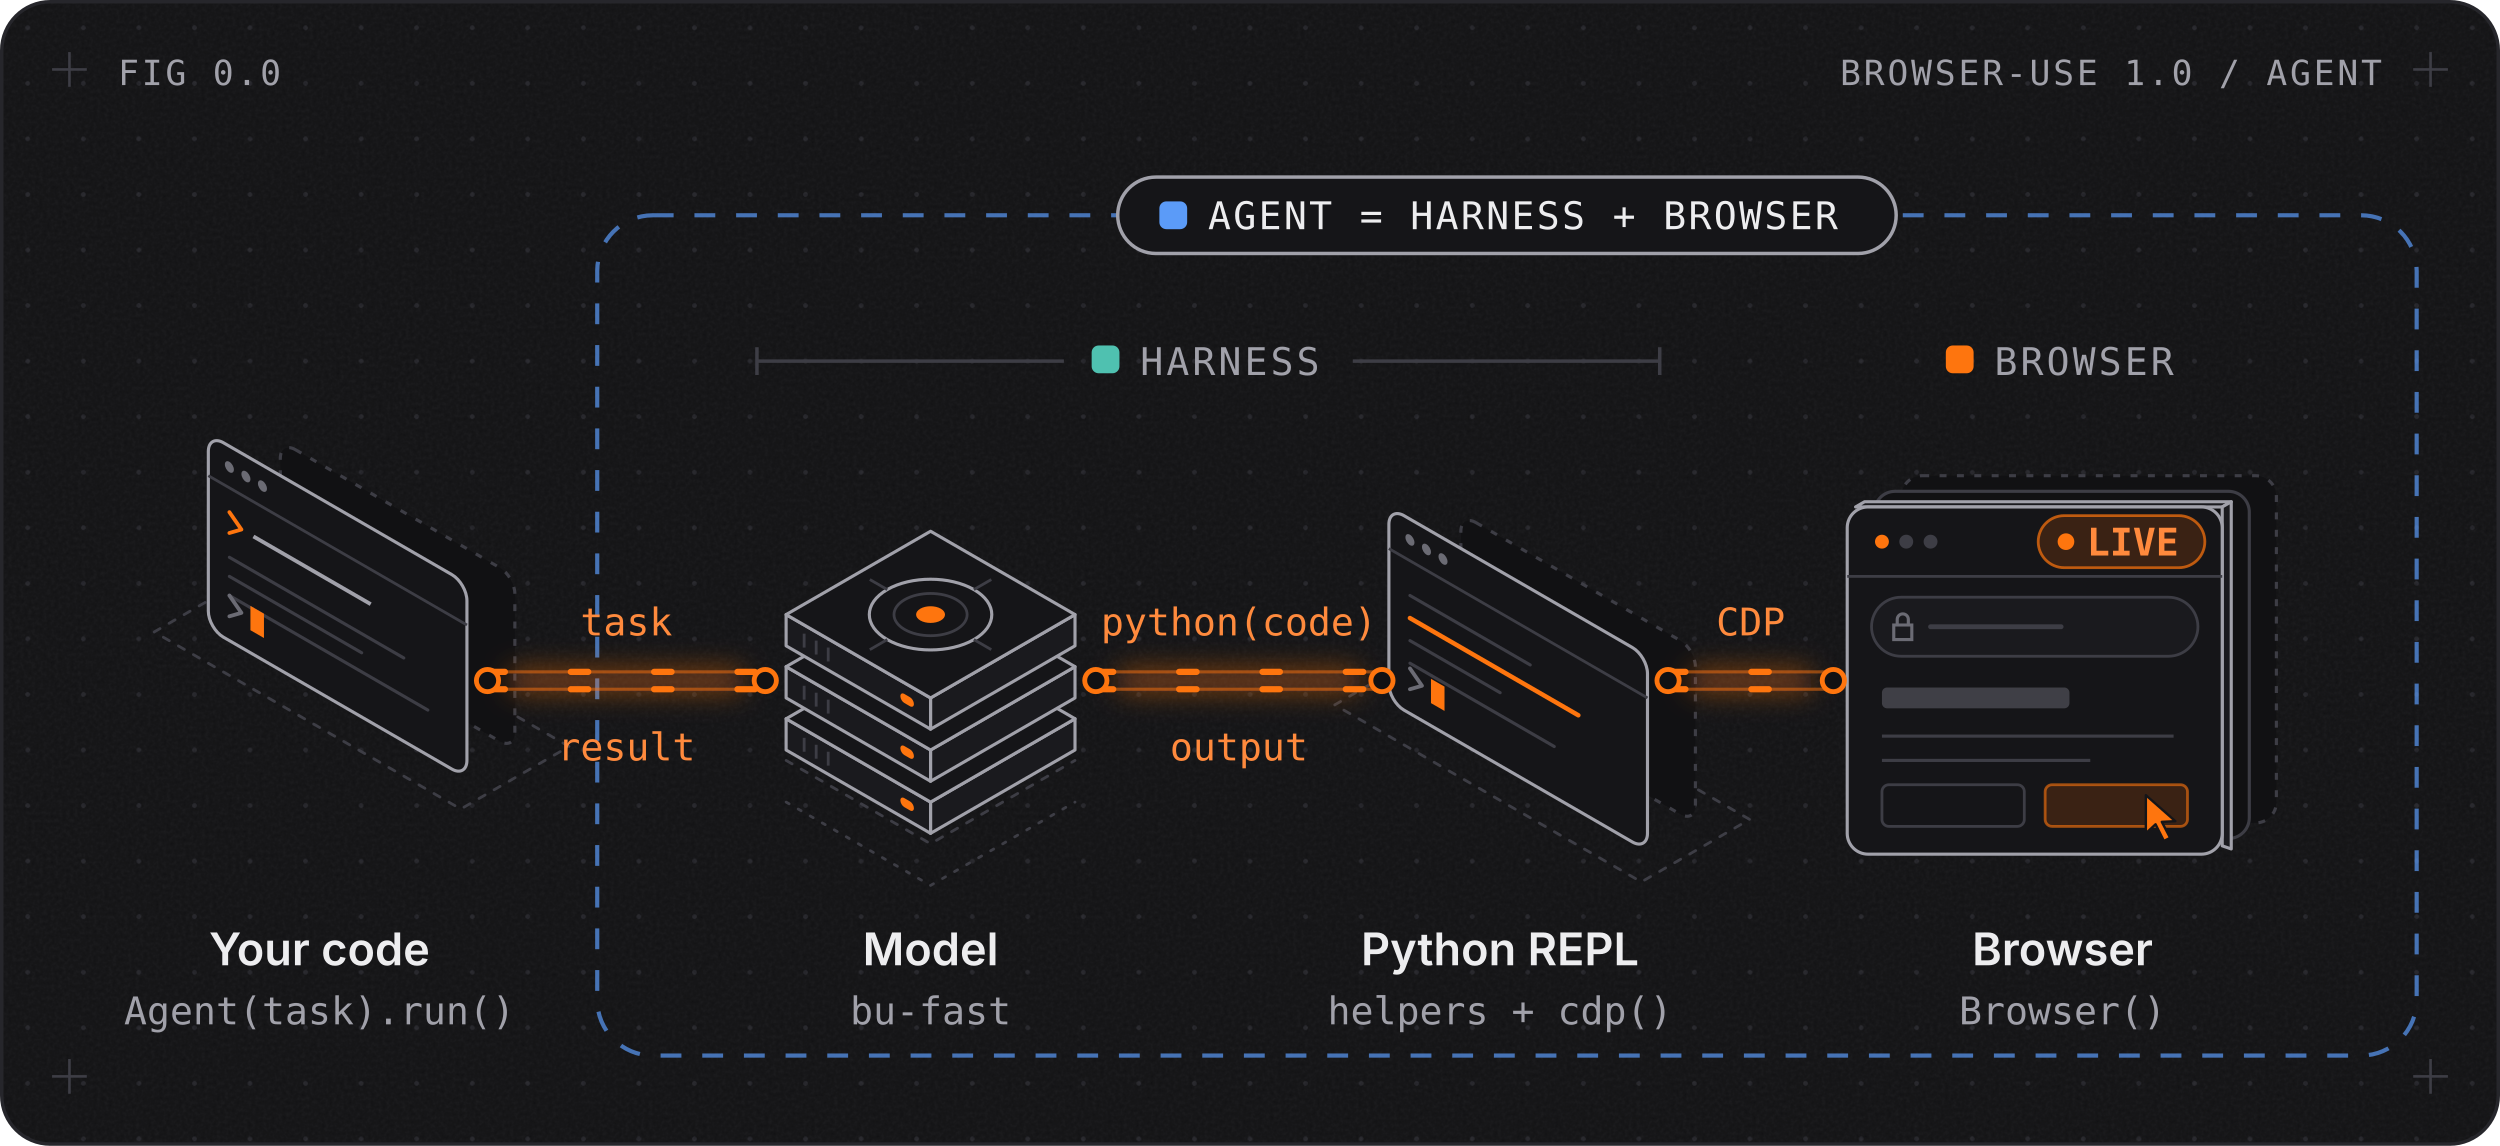
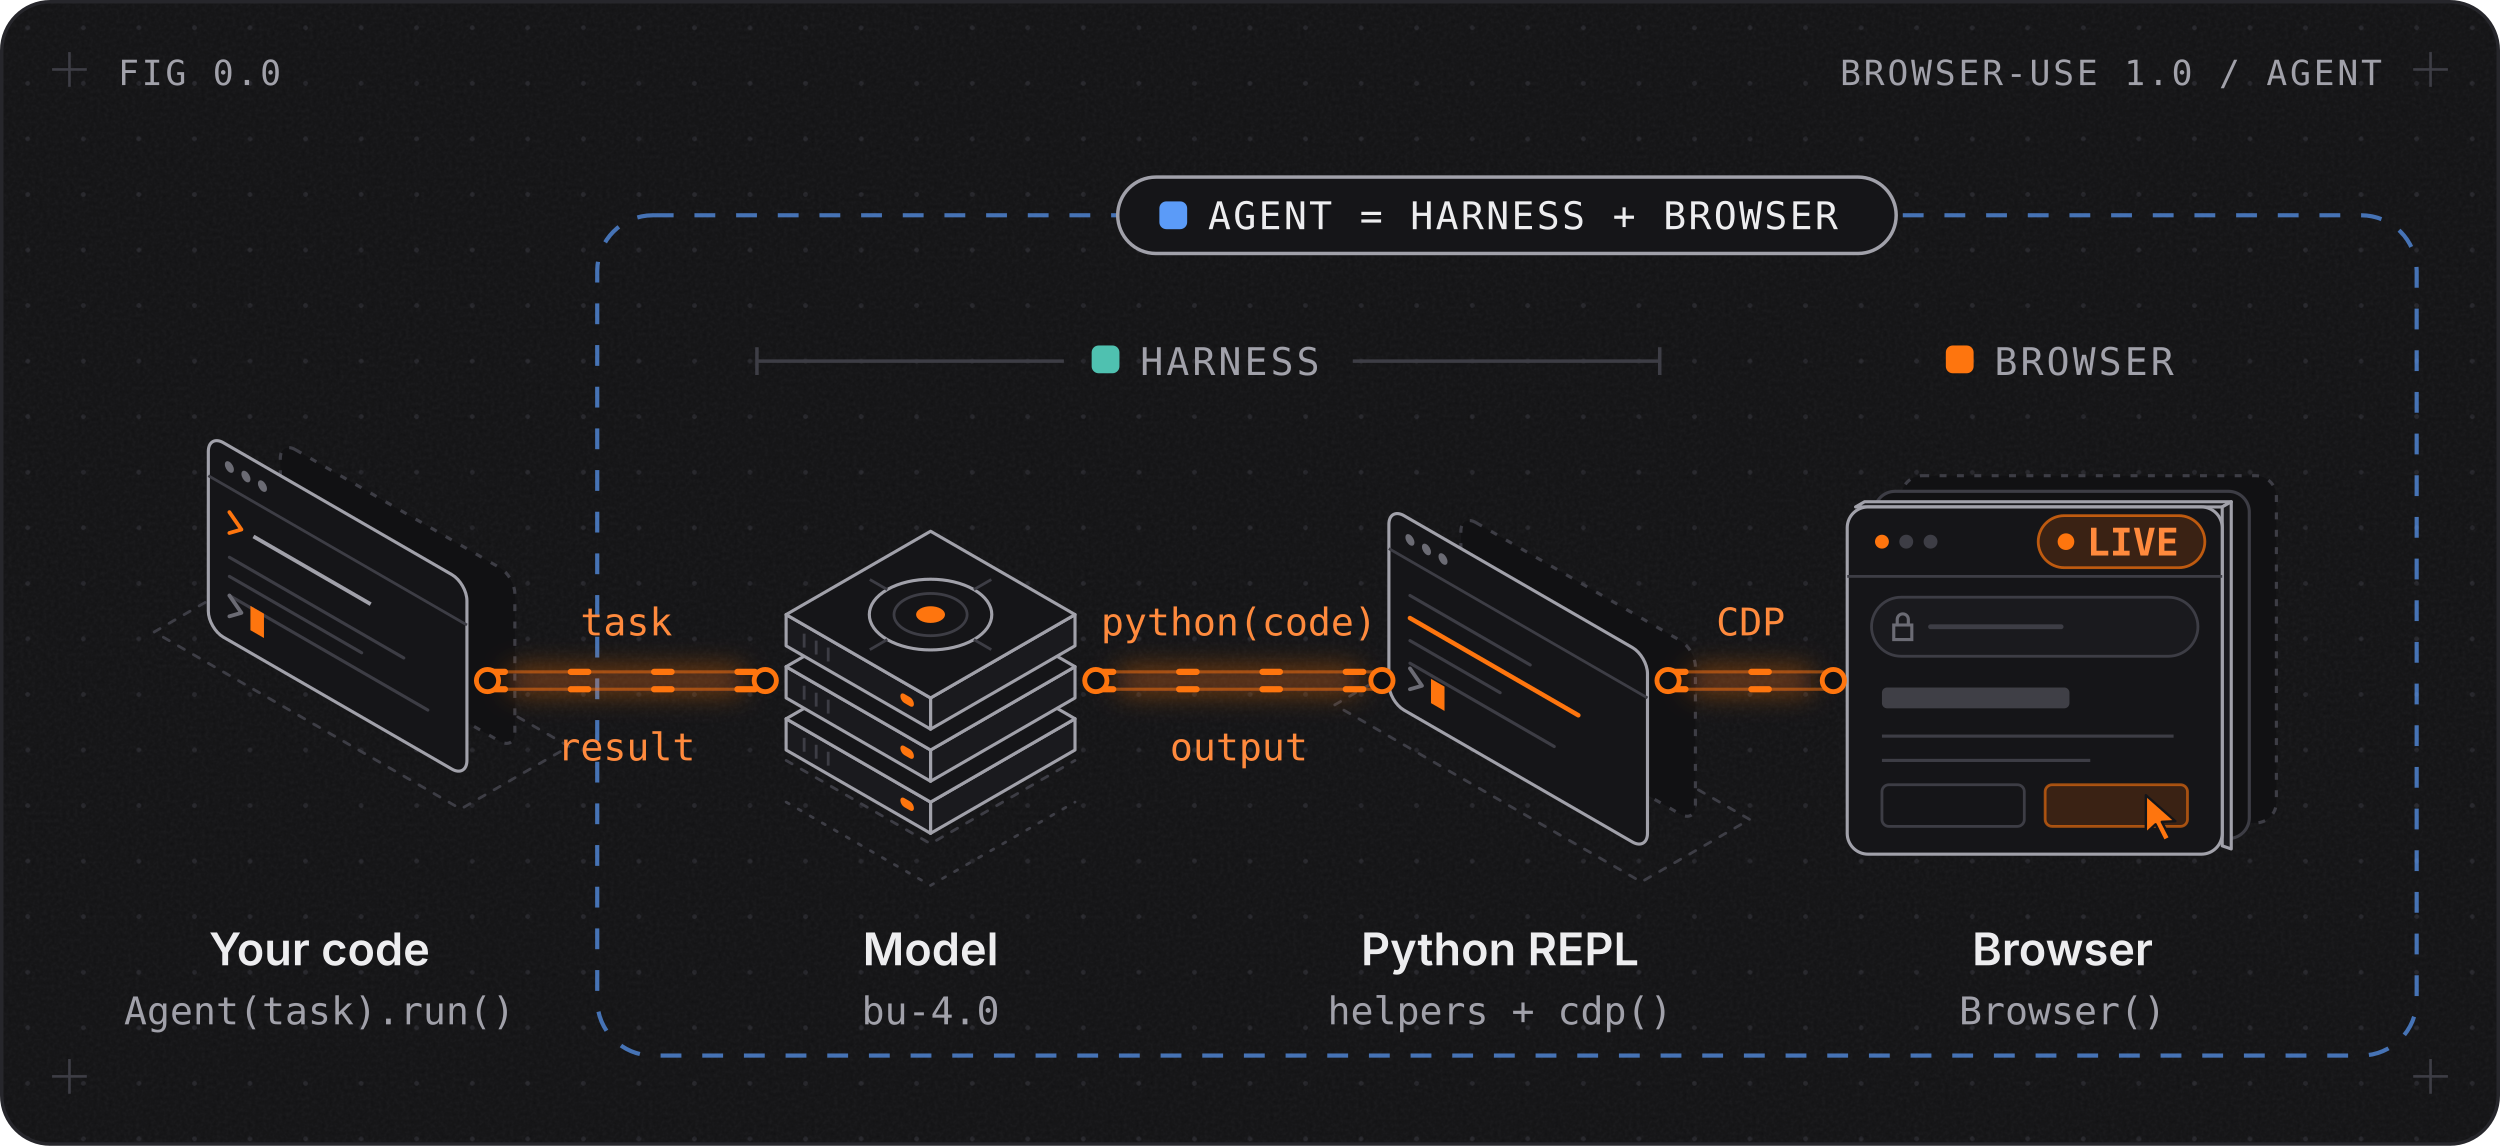
<svg xmlns="http://www.w3.org/2000/svg" viewBox="0 0 720 330" width="720" height="330" role="img" aria-labelledby="t d" fill="none">
  <style>.s{font-family:Geist, Inter, -apple-system, BlinkMacSystemFont, 'Segoe UI', Helvetica, Arial, sans-serif}.m{font-family:'Geist Mono', ui-monospace, SFMono-Regular, Menlo, monospace}text{font-kerning:normal}.m{font-variant-ligatures:none;font-feature-settings:'calt' 0}@keyframes fr{to{stroke-dashoffset:-24}}@keyframes fl{to{stroke-dashoffset:24}}@keyframes led{0%,100%{fill-opacity:1}50%{fill-opacity:.15}}@keyframes blink{0%,49%{fill-opacity:1}50%,100%{fill-opacity:0}}@keyframes live{0%,100%{fill-opacity:1}50%{fill-opacity:.25}}@media (prefers-reduced-motion:no-preference){.pkr{animation:fr 1s linear infinite}.pkl{animation:fl 1.5s linear infinite}.led{animation:led 2.4s ease-in-out infinite}.blink{animation:blink 1.1s steps(1) infinite}.live{animation:live 1.6s ease-in-out infinite}}</style>
  <defs>
    <pattern id="dots" width="16" height="16" patternUnits="userSpaceOnUse">
      <circle cx="8" cy="8" r="0.7" fill="#232328" />
    </pattern>
    <filter id="grain" x="0" y="0" width="100%" height="100%">
      <feTurbulence type="fractalNoise" baseFrequency="0.9" numOctaves="2" seed="7" stitchTiles="stitch" />
      <feColorMatrix values="0 0 0 0 0.5  0 0 0 0 0.5  0 0 0 0 0.5  0 0 0 0.07 0" />
    </filter>
    <clipPath id="card">
      <rect x="0.5" y="0.5" width="719" height="329" rx="14" />
    </clipPath>
    <marker id="ah" viewBox="0 0 10 10" refX="8.5" refY="5" markerWidth="7" markerHeight="7" orient="auto-start-reverse">
      <path d="M1 1.5 L9 5 L1 8.5" stroke="#A1A1AA" stroke-width="1.3" fill="none" stroke-linejoin="round" stroke-linecap="round" />
    </marker>
    <marker id="ah3" viewBox="0 0 10 10" refX="8.5" refY="5" markerWidth="7" markerHeight="7" orient="auto-start-reverse">
      <path d="M1 1.5 L9 5 L1 8.5" stroke="#6B6B74" stroke-width="1.3" fill="none" stroke-linejoin="round" stroke-linecap="round" />
    </marker>
    <marker id="aho" viewBox="0 0 10 10" refX="8.5" refY="5" markerWidth="7" markerHeight="7" orient="auto-start-reverse">
      <path d="M1 1.5 L9 5 L1 8.5" stroke="#FE750E" stroke-width="1.4" fill="none" stroke-linejoin="round" stroke-linecap="round" />
    </marker>
    <filter id="glow" filterUnits="userSpaceOnUse" x="0" y="0" width="720" height="330">
      <feGaussianBlur stdDeviation="4" />
    </filter>
  </defs>
  <rect x="0.5" y="0.5" width="719" height="329" rx="14" fill="#111113" />
  <g clip-path="url(#card)">
    <rect width="720" height="330" fill="url(#dots)" />
    <rect width="720" height="330" filter="url(#grain)" />
  </g>
  <rect x="0.5" y="0.5" width="719" height="329" rx="14" fill="none" stroke="#26262B" />
  <path d="M15 20h10M20 15v10" stroke="#3D3D45" stroke-width="0.75" />
  <path d="M695 20h10M700 15v10" stroke="#3D3D45" stroke-width="0.75" />
  <path d="M15 310h10M20 305v10" stroke="#3D3D45" stroke-width="0.75" />
  <path d="M695 310h10M700 305v10" stroke="#3D3D45" stroke-width="0.75" />
  <text x="34.0" y="24.5" font-size="10" fill="#A1A1AA" letter-spacing="0.08em" class="m">FIG 0.0</text>
  <text x="686.0" y="24.5" font-size="10" fill="#A1A1AA" text-anchor="end" letter-spacing="0.08em" class="m">BROWSER-USE 1.0 / AGENT</text>
  <rect x="172.0" y="62.0" width="524.0" height="242.0" rx="16" stroke="#5B9BF8" stroke-opacity=".7" stroke-width="1.2" stroke-dasharray="6 6" />
  <rect x="321.9" y="51.0" width="224.2" height="22" rx="11" fill="#151518" stroke="#A1A1AA" stroke-width="1" />
  <rect x="333.9" y="58.0" width="8" height="8" rx="2" fill="#5B9BF8" />
  <text x="347.9" y="66.0" font-size="11" fill="#EDEDEF" font-weight="500" letter-spacing="0.06em" class="m">AGENT = HARNESS + BROWSER</text>
  <polygon points="75.5,164.0 163.9,215.0 132.7,233.0 44.4,182.0" stroke="#3D3D45" stroke-width="0.8" stroke-dasharray="2 3" stroke-linejoin="round" stroke-linecap="round" />
  <g transform="matrix(0.866,0.5,0,1,73.8,173.0)">
    <rect x="8" y="-50" width="78" height="50" rx="5" fill="#111113" stroke="#3D3D45" stroke-width="0.9" stroke-dasharray="2 3" vector-effect="non-scaling-stroke" />
  </g>
  <g transform="matrix(0.866,0.5,0,1,60.0,181.0)">
    <rect x="0" y="-56" width="86" height="56" rx="5" fill="#151518" stroke="#A1A1AA" stroke-width="0.9" vector-effect="non-scaling-stroke" />
    <line x1="0" y1="-44" x2="86" y2="-44" stroke="#3D3D45" stroke-width="0.8" vector-effect="non-scaling-stroke" />
    <circle cx="7.0" cy="-50" r="1.5" fill="#6B6B74" />
    <circle cx="12.5" cy="-50" r="1.5" fill="#6B6B74" />
    <circle cx="18.0" cy="-50" r="1.5" fill="#6B6B74" />
    <path d="M7 -37 l4 3 l-4 3" stroke="#FE750E" stroke-width="1.1" stroke-linejoin="round" stroke-linecap="round" vector-effect="non-scaling-stroke" />
    <line x1="15" y1="-34" x2="54" y2="-34" stroke="#A1A1AA" stroke-width="1.1" vector-effect="non-scaling-stroke" />
    <line x1="7" y1="-24.0" x2="65" y2="-24.0" stroke="#3D3D45" stroke-width="0.9" stroke-linecap="round" vector-effect="non-scaling-stroke" />
    <line x1="7" y1="-18.5" x2="51" y2="-18.5" stroke="#3D3D45" stroke-width="0.9" stroke-linecap="round" vector-effect="non-scaling-stroke" />
    <line x1="7" y1="-13.0" x2="73" y2="-13.0" stroke="#3D3D45" stroke-width="0.9" stroke-linecap="round" vector-effect="non-scaling-stroke" />
    <path d="M7 -13 l4 3 l-4 3" stroke="#6B6B74" stroke-width="1.1" stroke-linejoin="round" stroke-linecap="round" vector-effect="non-scaling-stroke" />
    <rect class="blink" x="14" y="-13.5" width="4.5" height="7" fill="#FE750E" />
  </g>
  <polyline points="226.4,219.0 268.0,243.0 309.6,219.0" stroke="#3D3D45" stroke-width="0.8" stroke-dasharray="2 3" stroke-linejoin="round" stroke-linecap="round" />
  <polyline points="226.4,231.0 268.0,255.0 309.6,231.0" stroke="#3D3D45" stroke-width="0.8" stroke-dasharray="1 3" stroke-linejoin="round" stroke-linecap="round" />
  <polygon points="309.6,207.0 268.0,231.0 268.0,240.0 309.6,216.0" fill="#1A1A1E" stroke="#A1A1AA" stroke-width="0.9" stroke-linejoin="round" stroke-linecap="round" />
  <polygon points="226.4,207.0 268.0,231.0 268.0,240.0 226.4,216.0" fill="#1A1A1E" stroke="#A1A1AA" stroke-width="0.9" stroke-linejoin="round" stroke-linecap="round" />
  <polygon points="268.0,183.0 309.6,207.0 268.0,231.0 226.4,207.0" fill="#151518" stroke="#A1A1AA" stroke-width="0.9" stroke-linejoin="round" stroke-linecap="round" />
  <g transform="matrix(0.866,0.5,0,1,226.4,216.0)">
    <line x1="6" y1="-6.5" x2="6" y2="-2.5" stroke="#3D3D45" stroke-width="0.8" vector-effect="non-scaling-stroke" />
    <line x1="10" y1="-6.5" x2="10" y2="-2.5" stroke="#3D3D45" stroke-width="0.8" vector-effect="non-scaling-stroke" />
    <line x1="14" y1="-6.5" x2="14" y2="-2.5" stroke="#3D3D45" stroke-width="0.8" vector-effect="non-scaling-stroke" />
    <rect class="led" style="animation-delay:0.0s" x="38" y="-5.8" width="4.5" height="2.6" rx="1.3" fill="#FE750E" />
  </g>
  <polygon points="309.6,192.0 268.0,216.0 268.0,225.0 309.6,201.0" fill="#1A1A1E" stroke="#A1A1AA" stroke-width="0.9" stroke-linejoin="round" stroke-linecap="round" />
  <polygon points="226.4,192.0 268.0,216.0 268.0,225.0 226.4,201.0" fill="#1A1A1E" stroke="#A1A1AA" stroke-width="0.9" stroke-linejoin="round" stroke-linecap="round" />
  <polygon points="268.0,168.0 309.6,192.0 268.0,216.0 226.4,192.0" fill="#151518" stroke="#A1A1AA" stroke-width="0.9" stroke-linejoin="round" stroke-linecap="round" />
  <g transform="matrix(0.866,0.5,0,1,226.4,201.0)">
    <line x1="6" y1="-6.5" x2="6" y2="-2.5" stroke="#3D3D45" stroke-width="0.8" vector-effect="non-scaling-stroke" />
    <line x1="10" y1="-6.5" x2="10" y2="-2.5" stroke="#3D3D45" stroke-width="0.8" vector-effect="non-scaling-stroke" />
    <line x1="14" y1="-6.5" x2="14" y2="-2.5" stroke="#3D3D45" stroke-width="0.8" vector-effect="non-scaling-stroke" />
    <rect class="led" style="animation-delay:-0.8s" x="38" y="-5.8" width="4.5" height="2.6" rx="1.3" fill="#FE750E" />
  </g>
  <polygon points="309.6,177.0 268.0,201.0 268.0,210.0 309.6,186.0" fill="#1A1A1E" stroke="#A1A1AA" stroke-width="0.9" stroke-linejoin="round" stroke-linecap="round" />
  <polygon points="226.4,177.0 268.0,201.0 268.0,210.0 226.4,186.0" fill="#1A1A1E" stroke="#A1A1AA" stroke-width="0.9" stroke-linejoin="round" stroke-linecap="round" />
  <polygon points="268.0,153.0 309.6,177.0 268.0,201.0 226.4,177.0" fill="#151518" stroke="#A1A1AA" stroke-width="0.9" stroke-linejoin="round" stroke-linecap="round" />
  <g transform="matrix(0.866,0.5,0,1,226.4,186.0)">
    <line x1="6" y1="-6.5" x2="6" y2="-2.5" stroke="#3D3D45" stroke-width="0.8" vector-effect="non-scaling-stroke" />
    <line x1="10" y1="-6.5" x2="10" y2="-2.5" stroke="#3D3D45" stroke-width="0.8" vector-effect="non-scaling-stroke" />
    <line x1="14" y1="-6.5" x2="14" y2="-2.5" stroke="#3D3D45" stroke-width="0.8" vector-effect="non-scaling-stroke" />
    <rect class="led" style="animation-delay:-1.6s" x="38" y="-5.8" width="4.5" height="2.6" rx="1.3" fill="#FE750E" />
  </g>
  <g transform="matrix(0.866,0.5,-0.866,0.5,268.0,153.0)">
    <circle cx="24.0" cy="24.0" r="14.4" stroke="#A1A1AA" stroke-width="0.9" vector-effect="non-scaling-stroke" />
    <circle cx="24.0" cy="24.0" r="8.6" stroke="#3D3D45" stroke-width="0.8" vector-effect="non-scaling-stroke" />
    <circle cx="24.0" cy="24.0" r="3.4" fill="#FE750E" />
    <line x1="38.4" y1="24.0" x2="44.2" y2="24.0" stroke="#3D3D45" stroke-width="0.8" vector-effect="non-scaling-stroke" />
    <line x1="24.0" y1="38.4" x2="24.0" y2="44.2" stroke="#3D3D45" stroke-width="0.8" vector-effect="non-scaling-stroke" />
    <line x1="9.6" y1="24.0" x2="3.8" y2="24.0" stroke="#3D3D45" stroke-width="0.8" vector-effect="non-scaling-stroke" />
    <line x1="24.0" y1="9.6" x2="24.0" y2="3.8" stroke="#3D3D45" stroke-width="0.8" vector-effect="non-scaling-stroke" />
  </g>
  <polygon points="415.5,185.0 503.9,236.0 472.7,254.0 384.4,203.0" stroke="#3D3D45" stroke-width="0.8" stroke-dasharray="2 3" stroke-linejoin="round" stroke-linecap="round" />
  <g transform="matrix(0.866,0.5,0,1,413.8,194.0)">
    <rect x="8" y="-50" width="78" height="50" rx="5" fill="#111113" stroke="#3D3D45" stroke-width="0.9" stroke-dasharray="2 3" vector-effect="non-scaling-stroke" />
  </g>
  <g transform="matrix(0.866,0.5,0,1,400.0,202.0)">
    <rect x="0" y="-56" width="86" height="56" rx="5" fill="#151518" stroke="#A1A1AA" stroke-width="0.9" vector-effect="non-scaling-stroke" />
    <line x1="0" y1="-44" x2="86" y2="-44" stroke="#3D3D45" stroke-width="0.8" vector-effect="non-scaling-stroke" />
    <circle cx="7.0" cy="-50" r="1.5" fill="#6B6B74" />
    <circle cx="12.5" cy="-50" r="1.5" fill="#6B6B74" />
    <circle cx="18.0" cy="-50" r="1.5" fill="#6B6B74" />
    <line x1="7" y1="-34.0" x2="47" y2="-34.0" stroke="#3D3D45" stroke-width="0.9" stroke-linecap="round" vector-effect="non-scaling-stroke" />
    <line x1="7" y1="-27.5" x2="63" y2="-27.5" stroke="#FE750E" stroke-width="1.3" stroke-linecap="round" vector-effect="non-scaling-stroke" />
    <line x1="7" y1="-21.0" x2="37" y2="-21.0" stroke="#3D3D45" stroke-width="0.9" stroke-linecap="round" vector-effect="non-scaling-stroke" />
    <line x1="7" y1="-14.5" x2="55" y2="-14.5" stroke="#3D3D45" stroke-width="0.9" stroke-linecap="round" vector-effect="non-scaling-stroke" />
    <path d="M7 -13 l4 3 l-4 3" stroke="#6B6B74" stroke-width="1.1" stroke-linejoin="round" stroke-linecap="round" vector-effect="non-scaling-stroke" />
    <rect class="blink" x="14" y="-13.5" width="4.5" height="7" fill="#FE750E" />
  </g>
  <rect x="547.6" y="137.0" width="108" height="100" rx="6" fill="#111113" stroke="#3D3D45" stroke-width="0.9" stroke-dasharray="2 3" />
  <rect x="539.8" y="141.5" width="108" height="100" rx="6" fill="#111113" stroke="#3D3D45" stroke-width="0.9" />
  <polygon points="534.4,146.0 640.0,146.0 642.6,144.5 537.0,144.5" fill="#1A1A1E" stroke="#A1A1AA" stroke-width="0.9" stroke-linejoin="round" stroke-linecap="round" />
  <polygon points="640.0,146.0 642.6,144.5 642.6,244.5 640.0,243.6" fill="#1A1A1E" stroke="#A1A1AA" stroke-width="0.9" stroke-linejoin="round" stroke-linecap="round" />
  <rect x="532" y="146.0" width="108" height="100" rx="6" fill="#151518" stroke="#A1A1AA" stroke-width="0.9" />
  <line x1="532" y1="166.0" x2="640" y2="166.0" stroke="#3D3D45" stroke-width="0.8" />
  <circle cx="542" cy="156.0" r="2" fill="#FE750E" />
  <circle cx="549" cy="156.0" r="2" fill="#3D3D45" />
  <circle cx="556" cy="156.0" r="2" fill="#3D3D45" />
  <rect x="587" y="148.5" width="48" height="15" rx="7.5" fill="#3A2214" stroke="#FE750E" stroke-width="0.8" stroke-opacity=".7" />
  <circle class="live" cx="595" cy="156.0" r="2.4" fill="#FE750E" />
  <text x="601.0" y="160.0" font-size="11" fill="#FF8A3D" font-weight="600" class="m">LIVE</text>
  <rect x="539" y="172.0" width="94" height="17" rx="8.5" fill="#1A1A1E" stroke="#3D3D45" stroke-width="0.8" />
  <path d="M545.4 180.0h5.2v4.2h-5.2zM546.4 180.0v-1.6a1.6 1.6 0 0 1 3.2 0v1.6" stroke="#6B6B74" stroke-width="0.9" />
  <line x1="556" y1="180.5" x2="593.6" y2="180.5" stroke="#3D3D45" stroke-width="1.4" stroke-linecap="round" />
  <rect x="542" y="198.0" width="54" height="6" rx="1.5" fill="#6B6B74" fill-opacity=".5" />
  <line x1="542" y1="212.0" x2="626" y2="212.0" stroke="#3D3D45" stroke-width="0.9" />
  <line x1="542" y1="219.0" x2="602" y2="219.0" stroke="#3D3D45" stroke-width="0.9" />
  <rect x="542" y="226.0" width="41.0" height="12" rx="2" stroke="#3D3D45" stroke-width="0.8" />
  <rect x="589.0" y="226.0" width="41.0" height="12" rx="2" fill="#3A2214" stroke="#FE750E" stroke-width="0.8" stroke-opacity=".6" />
  <path d="M618 229.0 l0 11 l2.8 -2.6 l2.4 4.8 l1.8 -0.9 l-2.4 -4.6 l3.9 -0.2z" fill="#FE750E" stroke="#151518" stroke-width="0.7" stroke-linejoin="round" />
  <rect x="146.4" y="193.0" width="68.0" height="6" rx="3" fill="#FE750E" fill-opacity="0.5" filter="url(#glow)" />
  <line x1="140.4" y1="193.5" x2="220.4" y2="193.5" stroke="#FE750E" stroke-width="0.9" stroke-opacity=".5" />
  <line class="pkr" x1="140.4" y1="193.5" x2="220.4" y2="193.5" stroke="#FE750E" stroke-width="1.8" stroke-linecap="round" stroke-dasharray="5 19" />
  <line x1="140.4" y1="198.5" x2="220.4" y2="198.5" stroke="#FE750E" stroke-width="0.9" stroke-opacity=".5" />
  <line class="pkl" x1="140.4" y1="198.5" x2="220.4" y2="198.5" stroke="#FE750E" stroke-width="1.8" stroke-linecap="round" stroke-dasharray="5 19" />
  <circle cx="140.4" cy="196.0" r="3.2" fill="#111113" stroke="#FE750E" stroke-width="1.4" />
  <circle cx="220.4" cy="196.0" r="3.2" fill="#111113" stroke="#FE750E" stroke-width="1.4" />
  <text x="180.4" y="183.0" font-size="11" fill="#FF8A3D" font-weight="500" text-anchor="middle" class="m">task</text>
  <text x="180.4" y="219.0" font-size="11" fill="#FF8A3D" text-anchor="middle" class="m">result</text>
  <rect x="321.6" y="193.0" width="70.4" height="6" rx="3" fill="#FE750E" fill-opacity="0.5" filter="url(#glow)" />
  <line x1="315.6" y1="193.5" x2="398.0" y2="193.5" stroke="#FE750E" stroke-width="0.9" stroke-opacity=".5" />
  <line class="pkr" x1="315.6" y1="193.5" x2="398.0" y2="193.5" stroke="#FE750E" stroke-width="1.8" stroke-linecap="round" stroke-dasharray="5 19" />
  <line x1="315.6" y1="198.5" x2="398.0" y2="198.5" stroke="#FE750E" stroke-width="0.9" stroke-opacity=".5" />
  <line class="pkl" x1="315.6" y1="198.5" x2="398.0" y2="198.5" stroke="#FE750E" stroke-width="1.8" stroke-linecap="round" stroke-dasharray="5 19" />
  <circle cx="315.6" cy="196.0" r="3.2" fill="#111113" stroke="#FE750E" stroke-width="1.4" />
  <circle cx="398.0" cy="196.0" r="3.2" fill="#111113" stroke="#FE750E" stroke-width="1.4" />
  <text x="356.8" y="183.0" font-size="11" fill="#FF8A3D" font-weight="500" text-anchor="middle" class="m">python(code)</text>
  <text x="356.8" y="219.0" font-size="11" fill="#FF8A3D" text-anchor="middle" class="m">output</text>
  <rect x="486.4" y="193.0" width="35.6" height="6" rx="3" fill="#FE750E" fill-opacity="0.5" filter="url(#glow)" />
  <line x1="480.4" y1="193.5" x2="528.0" y2="193.5" stroke="#FE750E" stroke-width="0.9" stroke-opacity=".5" />
  <line class="pkr" x1="480.4" y1="193.5" x2="528.0" y2="193.5" stroke="#FE750E" stroke-width="1.8" stroke-linecap="round" stroke-dasharray="5 19" />
  <line x1="480.4" y1="198.5" x2="528.0" y2="198.5" stroke="#FE750E" stroke-width="0.9" stroke-opacity=".5" />
  <line class="pkl" x1="480.4" y1="198.5" x2="528.0" y2="198.5" stroke="#FE750E" stroke-width="1.8" stroke-linecap="round" stroke-dasharray="5 19" />
  <circle cx="480.4" cy="196.0" r="3.2" fill="#111113" stroke="#FE750E" stroke-width="1.4" />
  <circle cx="528.0" cy="196.0" r="3.2" fill="#111113" stroke="#FE750E" stroke-width="1.4" />
  <text x="504.2" y="183.0" font-size="11" fill="#FF8A3D" font-weight="500" text-anchor="middle" class="m">CDP</text>
  <path d="M218.0 100v8M478.0 100v8" stroke="#3D3D45" stroke-width="1" />
  <path d="M218.0 104H306.4M389.6 104H478.0" stroke="#3D3D45" stroke-width="1" />
  <rect x="314.4" y="99.5" width="8" height="8" rx="2" fill="#4FC1B0" />
  <text x="328.4" y="108.0" font-size="11" fill="#A1A1AA" font-weight="500" letter-spacing="0.08em" class="m">HARNESS</text>
  <rect x="560.4" y="99.5" width="8" height="8" rx="2" fill="#FE750E" />
  <text x="574.4" y="108.0" font-size="11" fill="#A1A1AA" font-weight="500" letter-spacing="0.08em" class="m">BROWSER</text>
  <text x="92.0" y="278.0" font-size="13" fill="#EDEDEF" font-weight="600" text-anchor="middle" class="s">Your code</text>
  <text x="92.0" y="295.0" font-size="11" fill="#A1A1AA" text-anchor="middle" class="m">Agent(task).run()</text>
  <text x="268.0" y="278.0" font-size="13" fill="#EDEDEF" font-weight="600" text-anchor="middle" class="s">Model</text>
-   <text x="268.0" y="295.0" font-size="11" fill="#A1A1AA" text-anchor="middle" class="m">bu-fast</text>
+   <text x="268.0" y="295.0" font-size="11" fill="#A1A1AA" text-anchor="middle" class="m">bu-4.0</text>
  <text x="432.0" y="278.0" font-size="13" fill="#EDEDEF" font-weight="600" text-anchor="middle" class="s">Python REPL</text>
  <text x="432.0" y="295.0" font-size="11" fill="#A1A1AA" text-anchor="middle" class="m">helpers + cdp()</text>
  <text x="594.0" y="278.0" font-size="13" fill="#EDEDEF" font-weight="600" text-anchor="middle" class="s">Browser</text>
  <text x="594.0" y="295.0" font-size="11" fill="#A1A1AA" text-anchor="middle" class="m">Browser()</text>
</svg>
